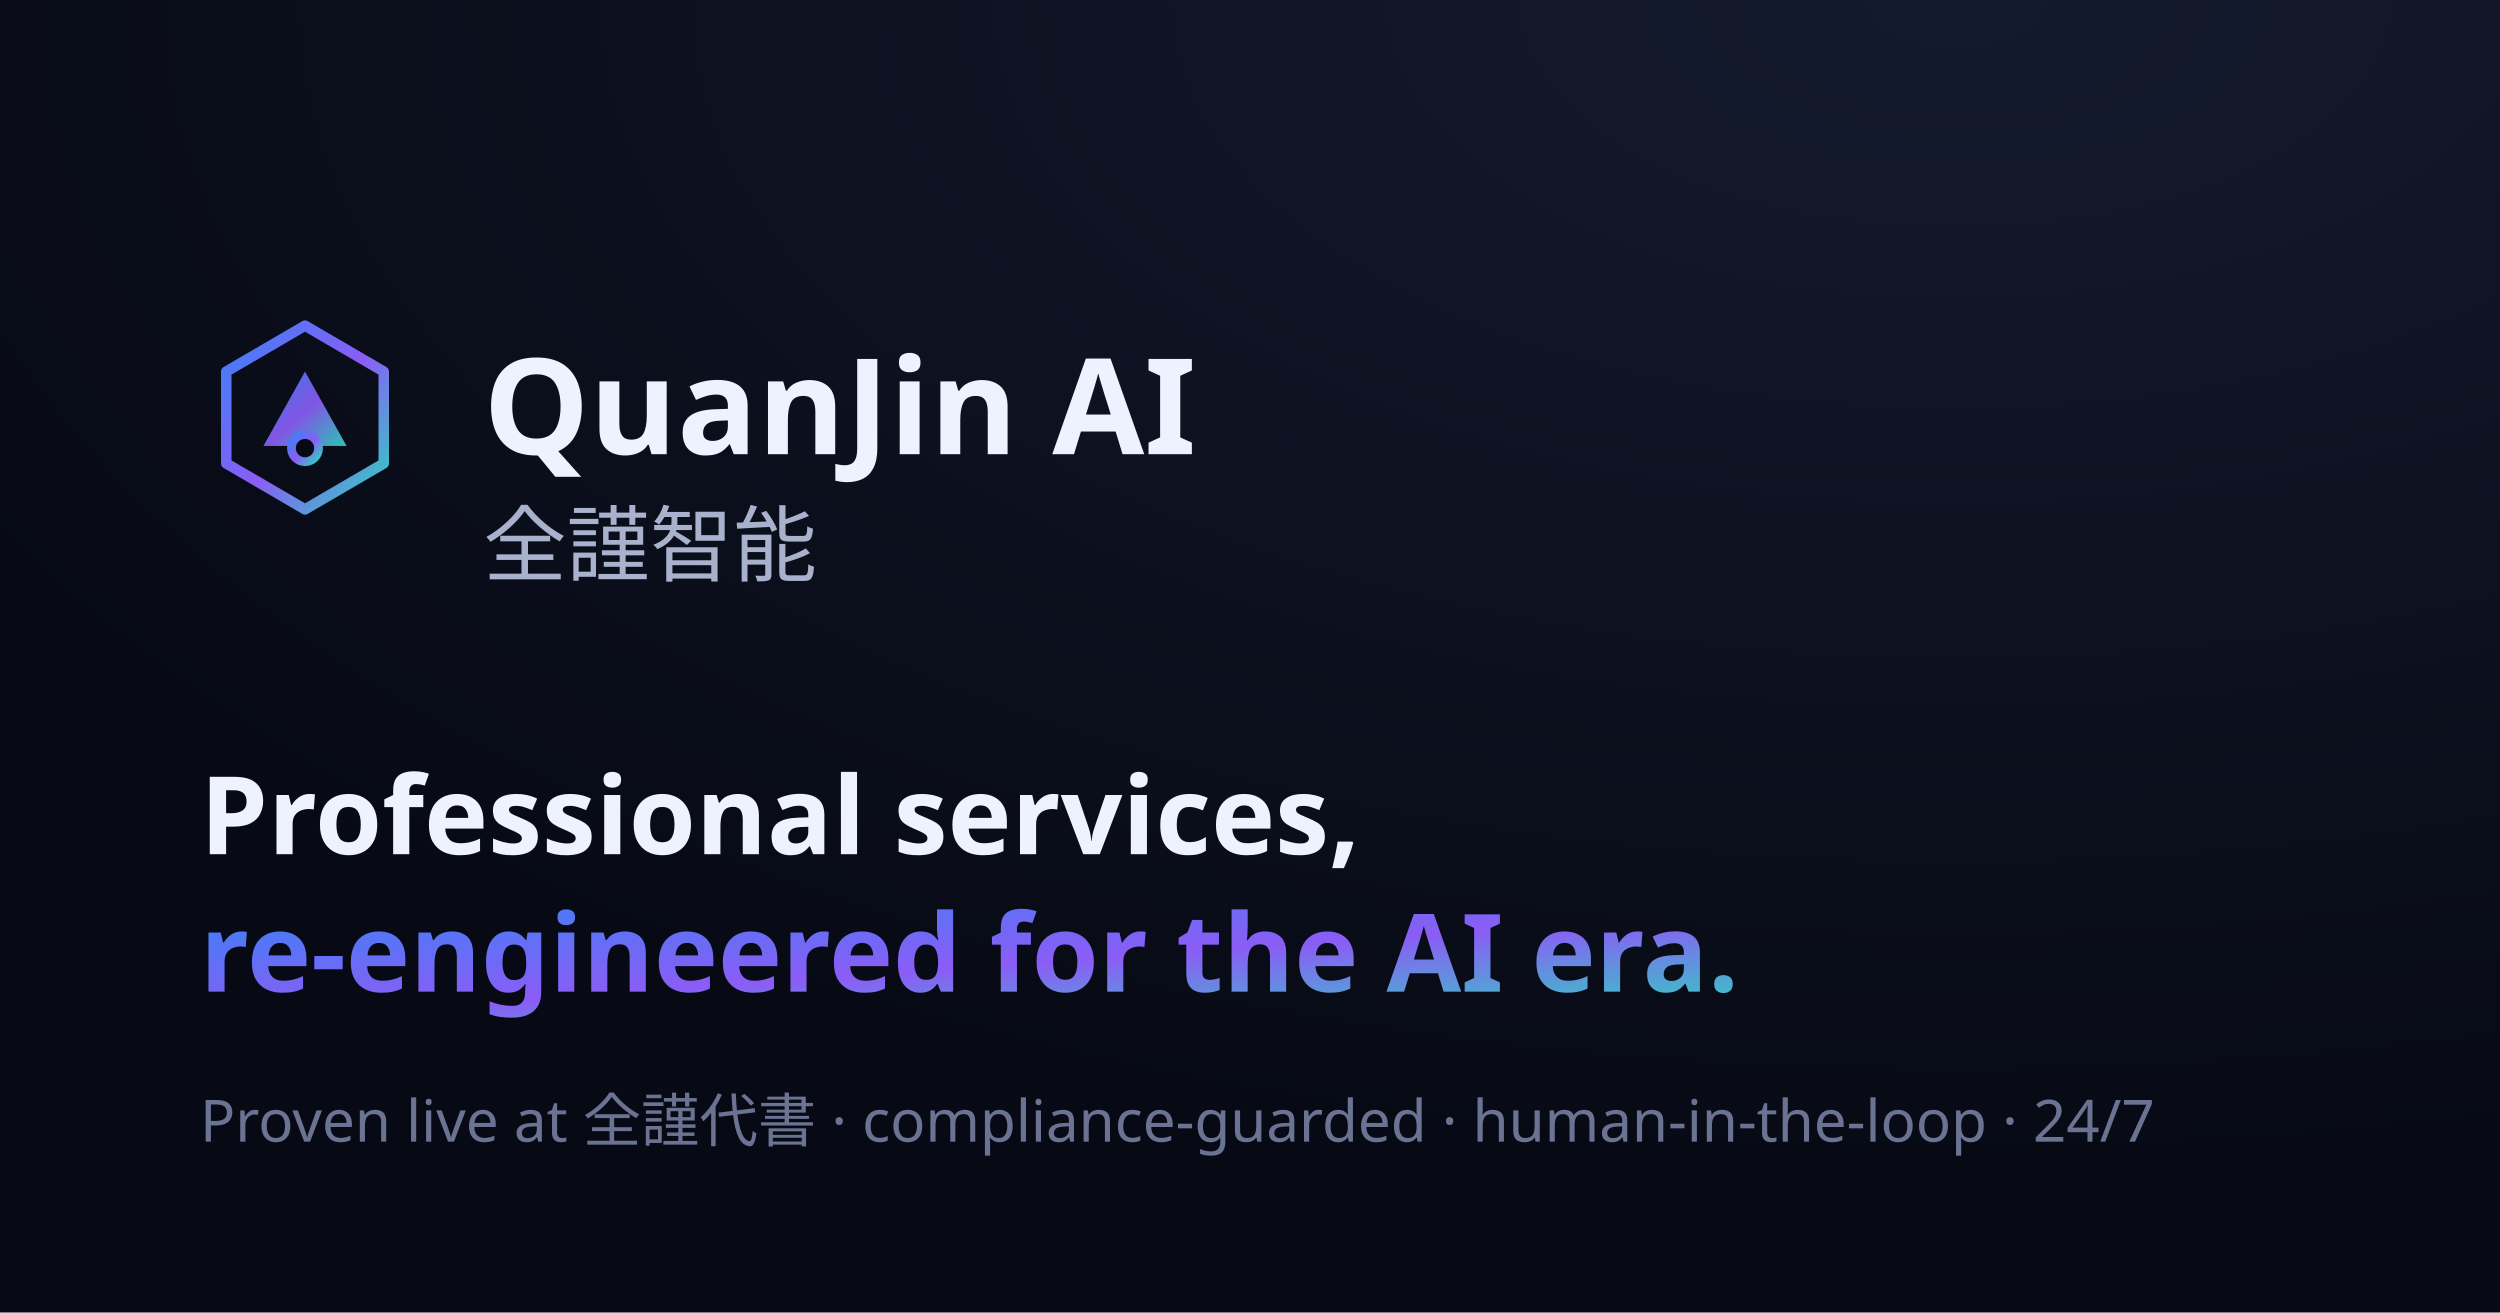
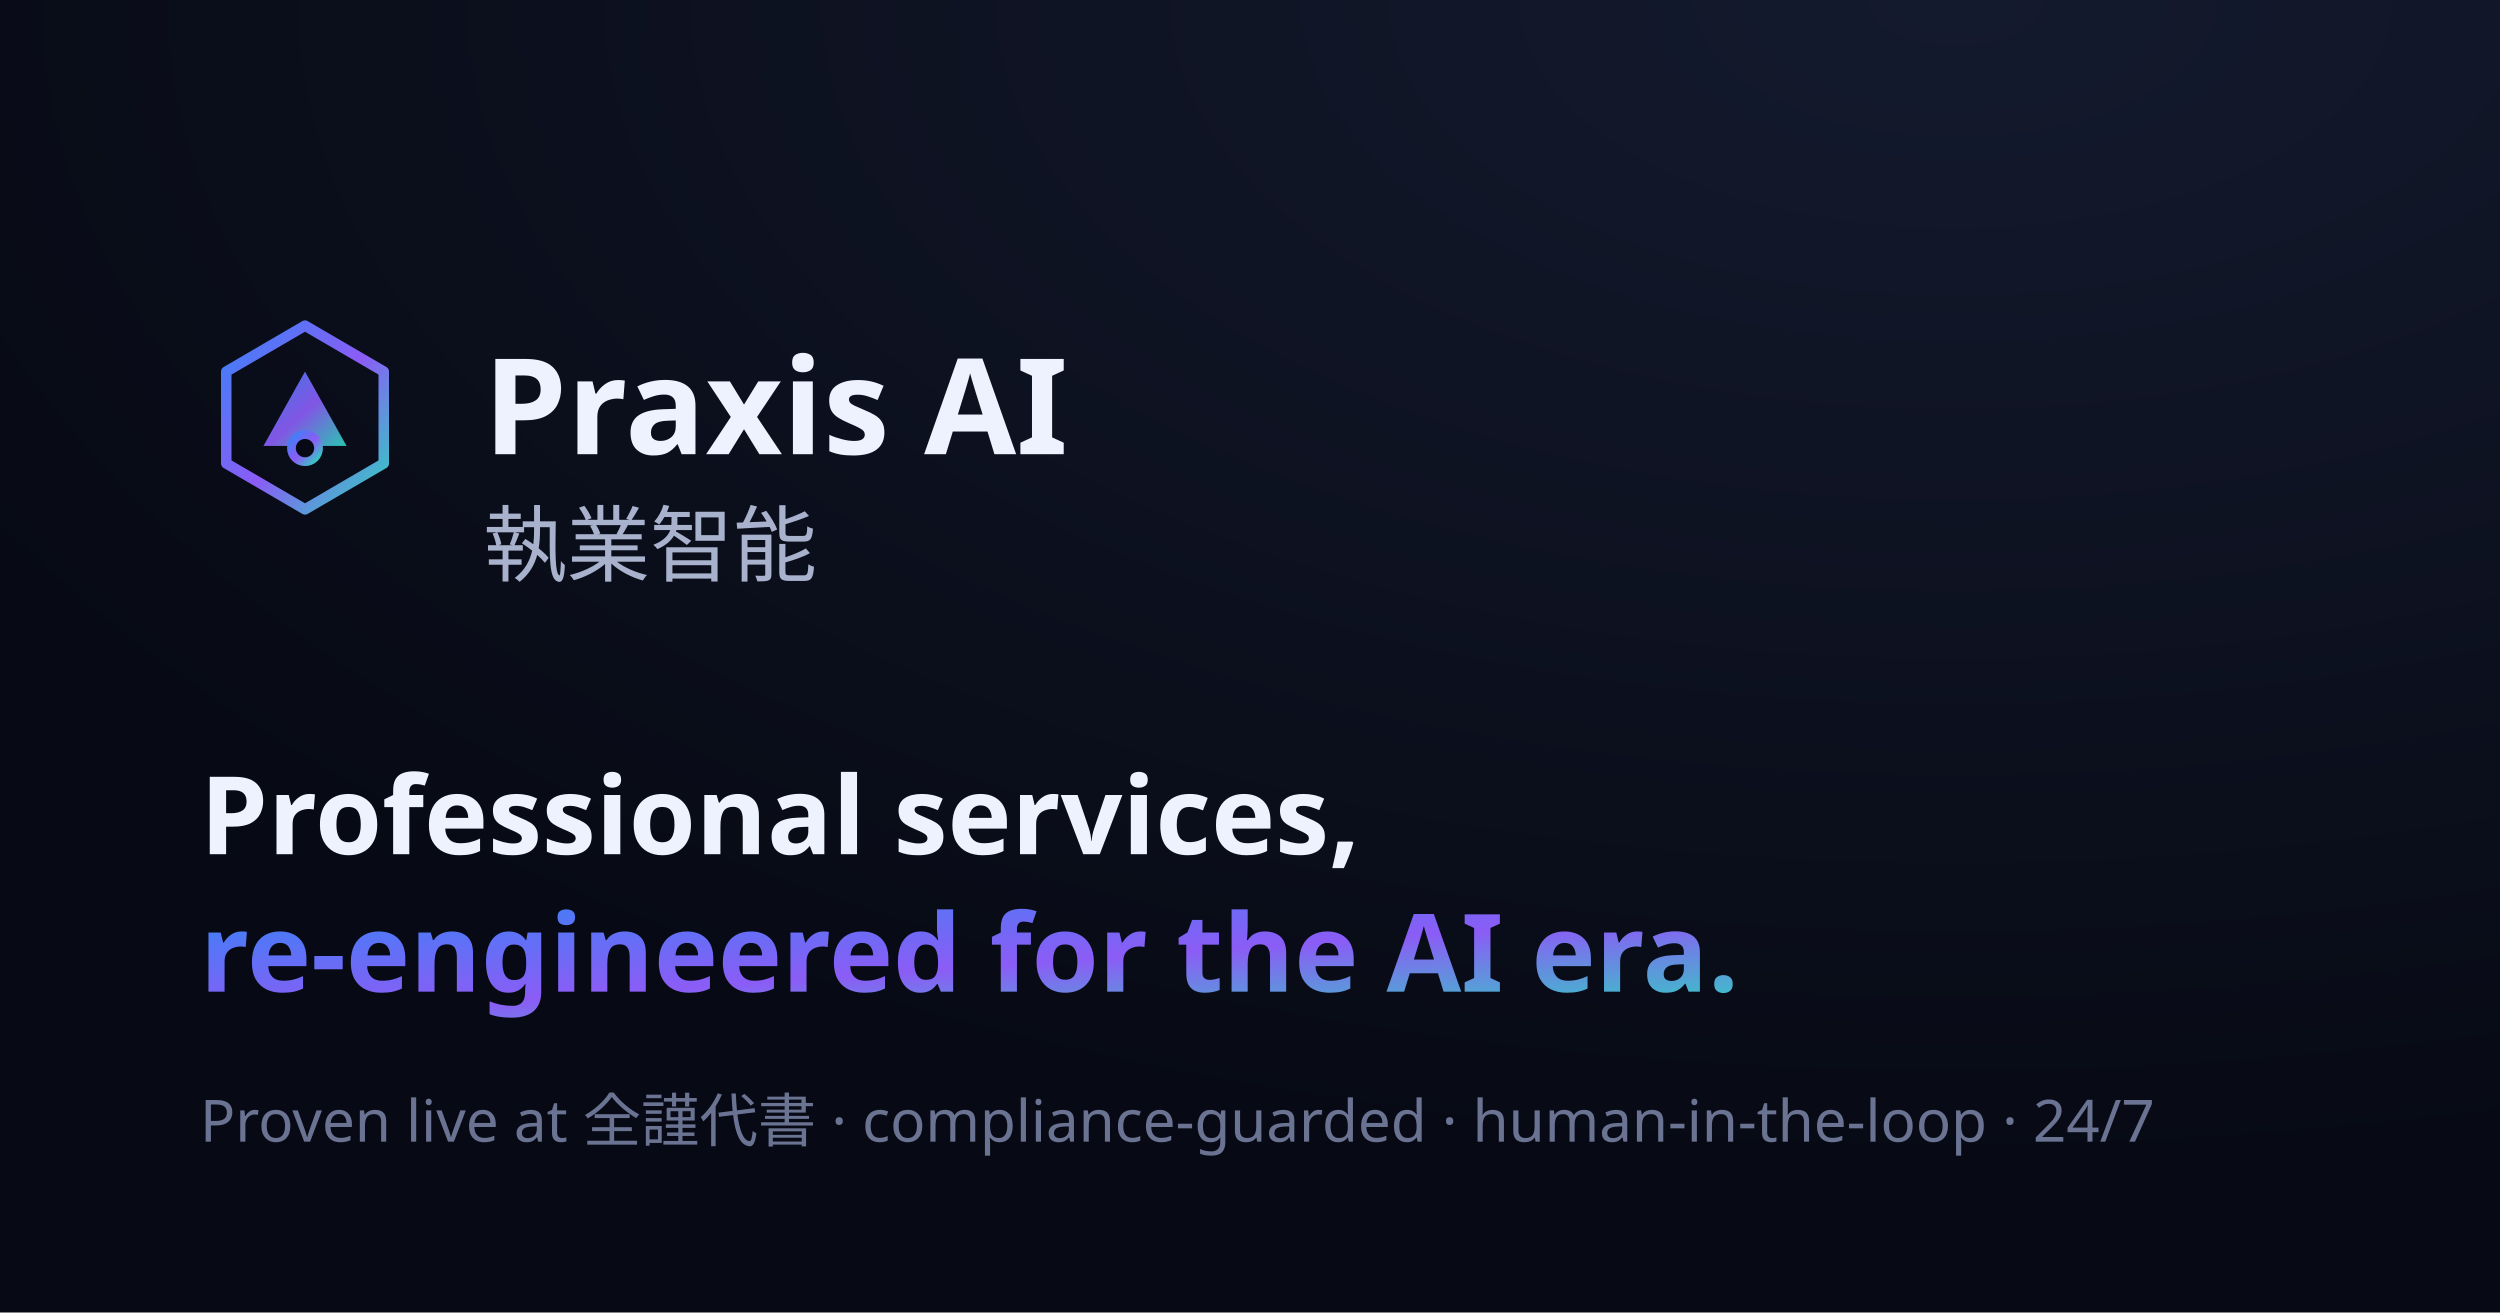
<svg xmlns="http://www.w3.org/2000/svg" viewBox="0 0 1200 630" width="1200" height="630">
  <defs>
    <linearGradient id="g" x1="0" y1="0" x2="1" y2="1">
      <stop offset="0" stop-color="#3B82F6" />
      <stop offset=".52" stop-color="#8B5CF6" />
      <stop offset="1" stop-color="#2DD4BF" />
    </linearGradient>
    <radialGradient id="bg" cx="78%" cy="0%" r="90%">
      <stop offset="0" stop-color="#141A2E" />
      <stop offset="1" stop-color="#070A14" />
    </radialGradient>
  </defs>
  <rect width="1200" height="630" fill="url(#bg)" />
  <g transform="translate(96,150)">
    <g transform="scale(2.1)">
      <path d="M24 3l18 10.5v21L24 45 6 34.5v-21z" fill="none" stroke="url(#g)" stroke-width="2.4" stroke-linejoin="round" />
      <path d="M24 13.5l9.5 17H14.5z" fill="url(#g)" opacity=".92" />
      <line x1="24" y1="30.5" x2="24" y2="38" stroke="url(#g)" stroke-width="2" />
      <circle cx="24" cy="31" r="3.1" fill="#070A14" stroke="url(#g)" stroke-width="2" />
    </g>
  </g>
-   <text x="232" y="218" font-family="'Space Grotesk',sans-serif" font-size="64" font-weight="700" fill="#EEF2FF">QuanJin AI</text>
-   <text x="232" y="276" font-family="'Noto Sans TC',sans-serif" font-size="40" fill="#A9B2CC">全謹智能</text>
+   <text x="232" y="218" font-family="'Space Grotesk',sans-serif" font-size="64" font-weight="700" fill="#EEF2FF">Praxis AI</text>
+   <text x="232" y="276" font-family="'Noto Sans TC',sans-serif" font-size="40" fill="#A9B2CC">執業智能</text>
  <text x="96" y="410" font-family="'Space Grotesk',sans-serif" font-size="52" font-weight="700" fill="#EEF2FF">Professional services,</text>
  <text x="96" y="476" font-family="'Space Grotesk',sans-serif" font-size="52" font-weight="700" fill="url(#g)">re-engineered for the AI era.</text>
  <text x="96" y="548" font-family="'Manrope',sans-serif" font-size="28" fill="#6B7392">Proven live at 全謹代書 · compliance-guarded · human-in-the-loop · 24/7</text>
</svg>
